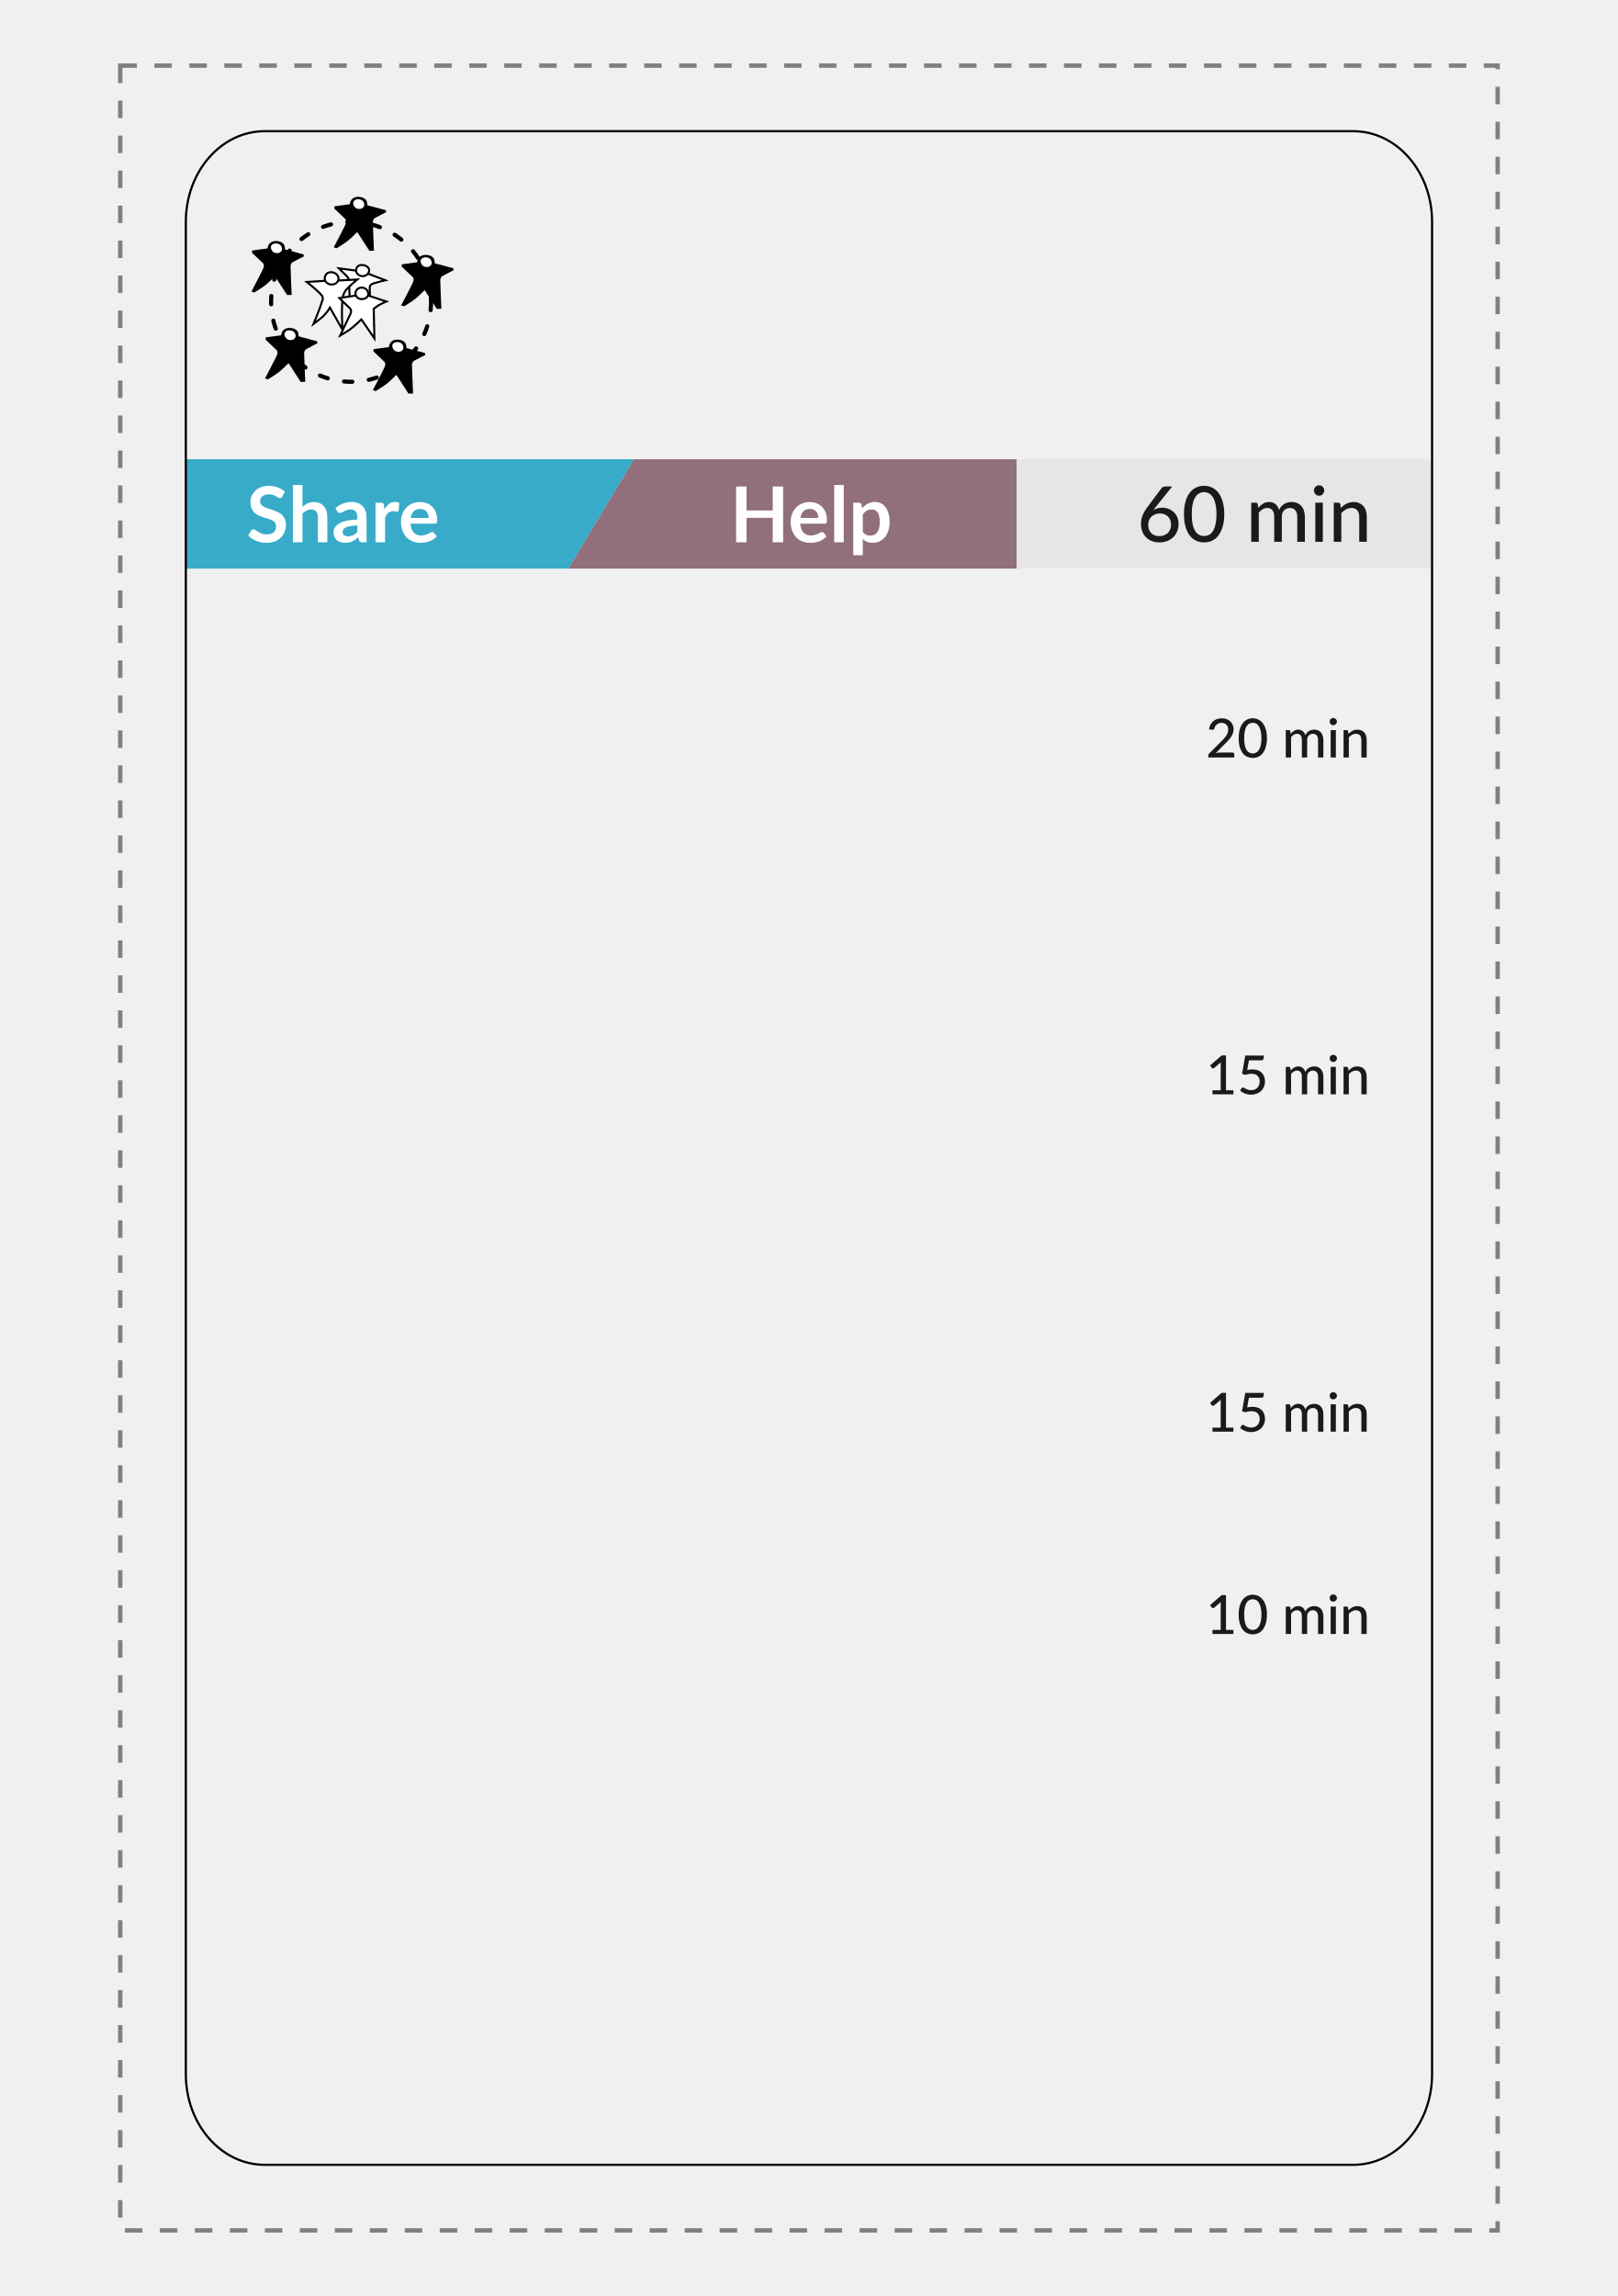
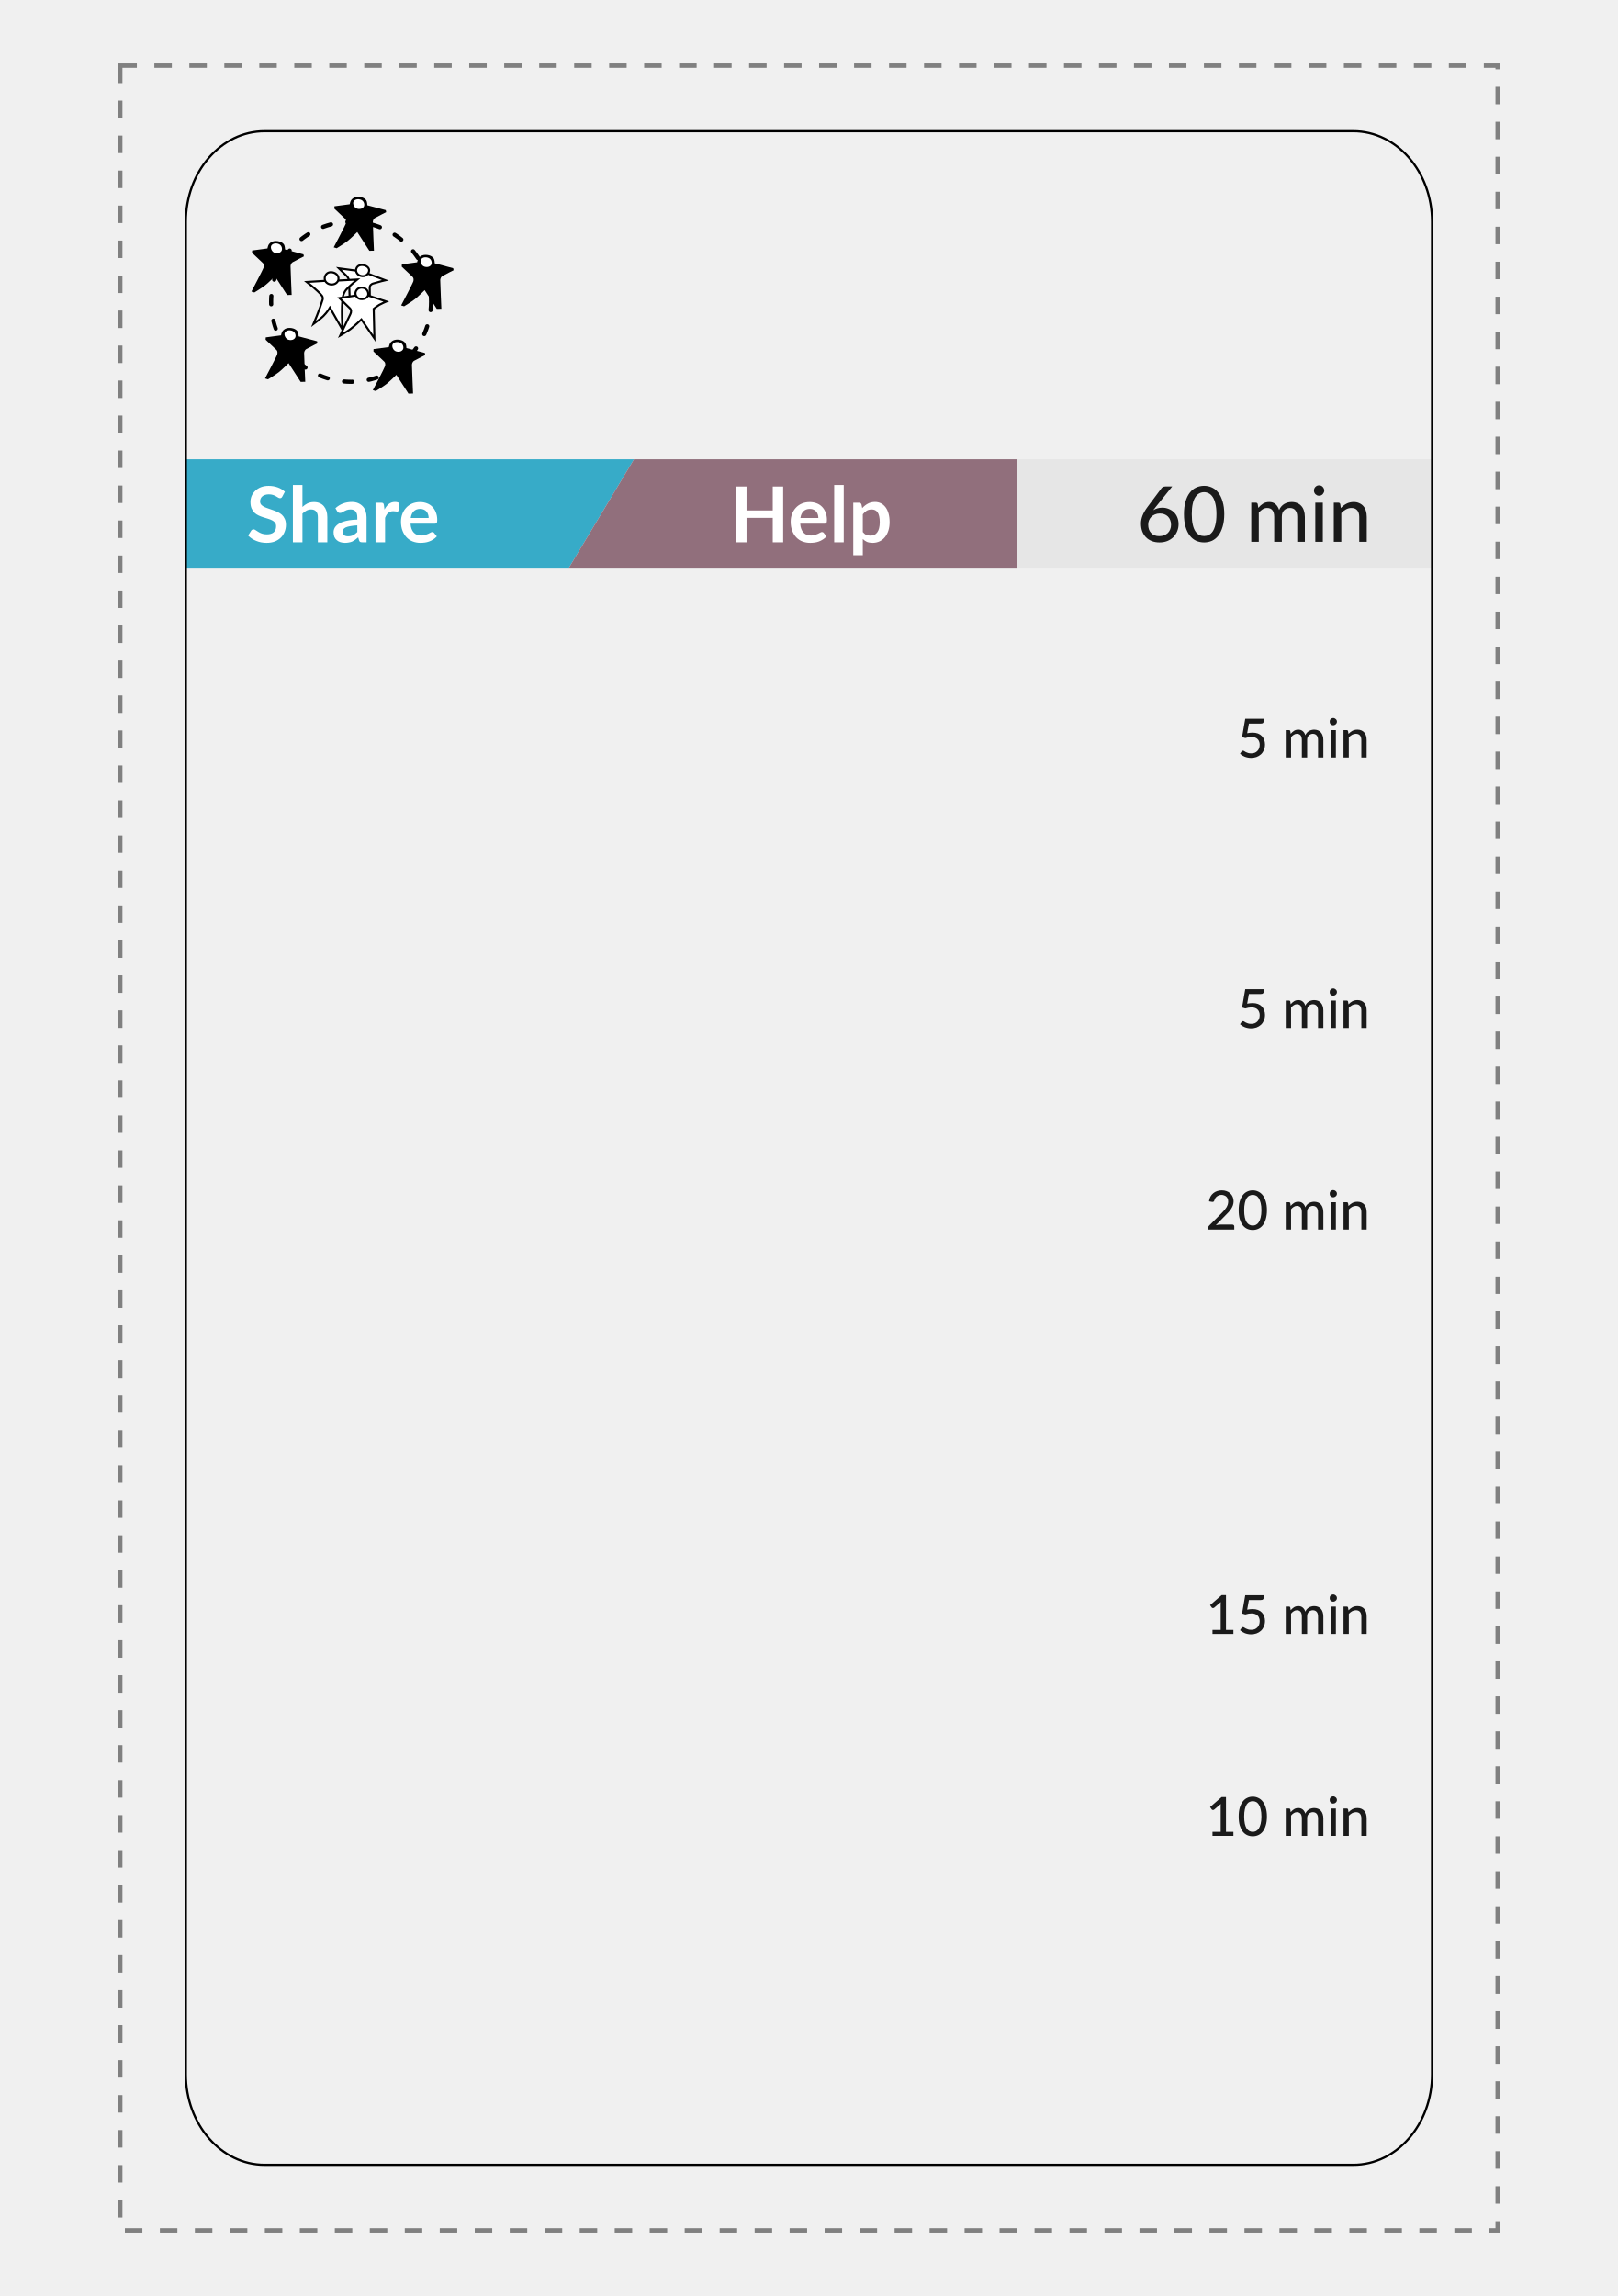
<svg xmlns="http://www.w3.org/2000/svg" xmlns:xlink="http://www.w3.org/1999/xlink" width="74mm" height="105mm" viewBox="0 0 262.205 372.047" id="svg2" version="1.1" enable-background="new">
  <defs id="defs4" />
  <g id="layer1" transform="translate(0,-680.315)" style="display:inline">
    <path style="fill:none;fill-rule:evenodd;stroke:#808080;stroke-width:0.709;stroke-linecap:butt;stroke-linejoin:miter;stroke-miterlimit:4;stroke-dasharray:2.835, 2.835;stroke-dashoffset:0;stroke-opacity:1" d="m 19.488,690.945 0,350.787 223.228,0 0,-350.787 z" id="path3350" transform="translate(4.3385302e-7,8.6660179e-6)" />
  </g>
  <g id="layer2" style="display:inline">
    <path style="fill:none;fill-opacity:1;stroke:none;stroke-width:0.709;stroke-miterlimit:4;stroke-dasharray:2.835, 2.835;stroke-dashoffset:0;stroke-opacity:1" d="m 42.884,21.259 c -7.071,0 -12.766,6.545 -12.766,14.674 l 0,38.477 201.969,0 0,-38.477 c 0,-8.129 -5.692,-14.674 -12.764,-14.674 l -176.439,0 z" id="rect4195-3" />
  </g>
  <g id="layer8" style="display:inline">
    <path style="display:inline;fill:#37abc8;fill-rule:evenodd;stroke:#000000;stroke-width:0;stroke-linecap:butt;stroke-linejoin:miter;stroke-miterlimit:4;stroke-dasharray:none;stroke-opacity:1" d="m 30.118,74.415 0,17.72 62.008,0 10.63,-17.72 z" id="path4215" />
    <text xml:space="preserve" style="font-style:normal;font-weight:normal;font-size:11.25px;line-height:125%;font-family:sans-serif;letter-spacing:0px;word-spacing:0px;display:inline;fill:#000000;fill-opacity:1;stroke:none;stroke-width:1px;stroke-linecap:butt;stroke-linejoin:miter;stroke-opacity:1" x="39.935" y="87.871" id="text4180-3">
      <tspan id="tspan4182-6" x="39.935" y="87.871" style="font-style:normal;font-variant:normal;font-weight:bold;font-stretch:normal;font-size:12.5px;font-family:Lato;-inkscape-font-specification:'Lato Bold';fill:#ffffff">Share</tspan>
    </text>
    <rect y="74.419" x="164.764" height="17.717" width="67.323" id="rect4191-7" style="display:inline;fill:#e6e6e6;fill-opacity:1;stroke:none;stroke-width:1;stroke-miterlimit:4;stroke-dasharray:none;stroke-dashoffset:0;stroke-opacity:1" />
    <text xml:space="preserve" style="font-style:normal;font-weight:normal;font-size:12.5px;line-height:125%;font-family:sans-serif;letter-spacing:0px;word-spacing:0px;display:inline;fill:#1a1a1a;fill-opacity:1;stroke:none;stroke-width:1px;stroke-linecap:butt;stroke-linejoin:miter;stroke-opacity:1" x="184.268" y="87.799" id="text4193-5">
      <tspan id="tspan4195-3" x="184.268" y="87.799" style="font-style:normal;font-variant:normal;font-weight:500;font-stretch:normal;font-size:12.5px;font-family:Lato;-inkscape-font-specification:'Lato Medium';fill:#1a1a1a">60 min</tspan>
    </text>
    <path id="path4217" d="m 164.756,92.136 0,-17.72 -62.008,0 -10.63,17.72 z" style="display:inline;fill:#916f7c;fill-opacity:1;fill-rule:evenodd;stroke:#000000;stroke-width:0;stroke-linecap:butt;stroke-linejoin:miter;stroke-miterlimit:4;stroke-dasharray:none;stroke-opacity:1" />
    <text id="text4197" y="87.871" x="118.298" style="font-style:normal;font-weight:normal;font-size:11.25px;line-height:125%;font-family:sans-serif;letter-spacing:0px;word-spacing:0px;display:inline;fill:#000000;fill-opacity:1;stroke:none;stroke-width:1px;stroke-linecap:butt;stroke-linejoin:miter;stroke-opacity:1" xml:space="preserve">
      <tspan style="font-style:normal;font-variant:normal;font-weight:bold;font-stretch:normal;font-size:12.5px;font-family:Lato;-inkscape-font-specification:'Lato Bold';fill:#ffffff" y="87.871" x="118.298" id="tspan4199">Help</tspan>
    </text>
  </g>
  <g id="layer7">
    <path style="fill:none;fill-rule:evenodd;stroke:none;stroke-width:1px;stroke-linecap:butt;stroke-linejoin:miter;stroke-opacity:1" d="m 99.213,31.89 0,31.89 122.244,0 0,-31.89 z" id="path4300" />
    <flowRoot xml:space="preserve" style="font-style:normal;font-weight:normal;font-size:12.5px;line-height:125%;font-family:sans-serif;text-align:end;letter-spacing:0px;word-spacing:0px;text-anchor:end;fill:#000000;fill-opacity:1;stroke:none;stroke-width:1px;stroke-linecap:butt;stroke-linejoin:miter;stroke-opacity:1" id="flowRoot4271" transform="translate(0,-2.074175)">
      <flowRegion id="flowRegion4273">
        <use x="0" y="0" xlink:href="#path4300" id="use4275" width="100%" height="100%" />
      </flowRegion>
      <flowPara style="font-style:normal;font-variant:normal;font-weight:bold;font-stretch:normal;font-size:13.375px;font-family:Roboto;-inkscape-font-specification:'Roboto Bold';text-align:end;text-anchor:end" id="flowPara4277">Social Network Webbing</flowPara>
    </flowRoot>
  </g>
  <g id="layer6" style="display:inline">
    <path style="fill:none;fill-rule:evenodd;stroke:none;stroke-width:1px;stroke-linecap:butt;stroke-linejoin:miter;stroke-opacity:1" d="m 40.748,31.89 0,31.89 53.15,0 0,-31.89 z" id="path4213" />
    <g transform="matrix(0.7057927,0,0,0.7057927,-129.6324,-102.6112)" style="display:inline" id="layer25">
      <g id="g4871">
        <circle style="opacity:1;fill:none;fill-opacity:1;stroke:#000000;stroke-width:0.952;stroke-linecap:round;stroke-miterlimit:4;stroke-dasharray:1.904, 3.808;stroke-dashoffset:0;stroke-opacity:1" id="path4776" cx="264.286" cy="214.676" r="18.362" />
        <path style="fill:#000000;fill-opacity:1;stroke:none;stroke-width:0.265px;stroke-linecap:butt;stroke-linejoin:miter;stroke-opacity:1" d="m 244.689,222.841 3.508,-0.468 c 0,0 0.133,-0.668 0.327,-0.935 0.213,-0.292 0.522,-0.542 0.865,-0.655 0.526,-0.172 1.134,-0.148 1.66,0.023 0.372,0.121 0.744,0.351 0.959,0.678 0.21,0.32 0.234,1.123 0.234,1.123 l 4.233,1.123 0.093,0.468 c 0,0 -1.556,0.771 -2.549,1.321 -0.396,0.219 -0.516,0.709 -0.514,0.947 0.004,0.737 0.257,6.572 0.257,6.572 l -1.052,0.023 -2.783,-4.303 c 0,0 -1.428,1.434 -2.222,2.058 -0.787,0.619 -2.502,1.66 -2.502,1.66 l -0.678,-0.21 c 0,0 2.68,-5.062 2.806,-5.543 0.084,-0.321 0.075,-0.752 -0.164,-0.982 -0.539,-0.521 -2.502,-2.362 -2.502,-2.362 z" id="path4778" />
        <path style="fill:#ffffff;fill-opacity:1;stroke:none;stroke-width:0.265px;stroke-linecap:butt;stroke-linejoin:miter;stroke-opacity:1" d="m 249.072,222.531 c -0.086,-0.244 -0.116,-0.546 0,-0.777 0.12,-0.239 0.387,-0.408 0.645,-0.48 0.374,-0.103 0.81,-0.055 1.158,0.116 0.245,0.12 0.457,0.344 0.562,0.595 0.113,0.27 0.151,0.609 0.033,0.876 -0.111,0.25 -0.367,0.446 -0.628,0.529 -0.369,0.117 -0.816,0.083 -1.158,-0.099 -0.287,-0.153 -0.504,-0.454 -0.612,-0.761 z" id="path4780" />
        <path style="fill:#000000;fill-opacity:1;stroke:none;stroke-width:0.265px;stroke-linecap:butt;stroke-linejoin:miter;stroke-opacity:1" d="m 269.443,225.53 3.508,-0.468 c 0,0 0.133,-0.668 0.327,-0.935 0.213,-0.292 0.522,-0.542 0.865,-0.655 0.526,-0.172 1.134,-0.148 1.66,0.023 0.372,0.121 0.744,0.351 0.959,0.678 0.21,0.32 0.234,1.123 0.234,1.123 l 4.233,1.123 0.093,0.468 c 0,0 -1.556,0.771 -2.549,1.321 -0.396,0.219 -0.516,0.709 -0.514,0.947 0.004,0.737 0.257,6.572 0.257,6.572 l -1.052,0.023 -2.783,-4.303 c 0,0 -1.428,1.434 -2.222,2.058 -0.787,0.619 -2.502,1.66 -2.502,1.66 l -0.678,-0.21 c 0,0 2.68,-5.062 2.806,-5.543 0.084,-0.321 0.075,-0.752 -0.164,-0.982 -0.539,-0.521 -2.502,-2.362 -2.502,-2.362 z" id="path4778-0" />
        <path style="fill:#ffffff;fill-opacity:1;stroke:none;stroke-width:0.265px;stroke-linecap:butt;stroke-linejoin:miter;stroke-opacity:1" d="m 273.826,225.221 c -0.086,-0.244 -0.116,-0.546 0,-0.777 0.12,-0.239 0.387,-0.408 0.645,-0.48 0.374,-0.103 0.81,-0.055 1.158,0.116 0.245,0.12 0.457,0.344 0.562,0.595 0.113,0.27 0.151,0.609 0.033,0.876 -0.111,0.25 -0.367,0.446 -0.628,0.529 -0.369,0.117 -0.816,0.083 -1.158,-0.099 -0.287,-0.153 -0.504,-0.454 -0.612,-0.761 z" id="path4780-7" />
        <path style="fill:#000000;fill-opacity:1;stroke:none;stroke-width:0.265px;stroke-linecap:butt;stroke-linejoin:miter;stroke-opacity:1" d="m 275.944,206.073 3.508,-0.468 c 0,0 0.133,-0.668 0.327,-0.935 0.213,-0.292 0.522,-0.542 0.865,-0.655 0.526,-0.172 1.134,-0.148 1.66,0.023 0.372,0.121 0.744,0.351 0.959,0.678 0.21,0.32 0.234,1.123 0.234,1.123 l 4.233,1.123 0.093,0.468 c 0,0 -1.556,0.771 -2.549,1.321 -0.396,0.219 -0.516,0.709 -0.514,0.947 0.004,0.737 0.257,6.572 0.257,6.572 l -1.052,0.023 -2.783,-4.303 c 0,0 -1.428,1.434 -2.222,2.058 -0.787,0.619 -2.502,1.66 -2.502,1.66 l -0.678,-0.21 c 0,0 2.68,-5.062 2.806,-5.543 0.084,-0.321 0.075,-0.752 -0.164,-0.982 -0.539,-0.521 -2.502,-2.362 -2.502,-2.362 z" id="path4778-5" />
        <path style="fill:#ffffff;fill-opacity:1;stroke:none;stroke-width:0.265px;stroke-linecap:butt;stroke-linejoin:miter;stroke-opacity:1" d="m 280.328,205.764 c -0.086,-0.244 -0.116,-0.546 0,-0.777 0.12,-0.239 0.387,-0.408 0.645,-0.48 0.374,-0.103 0.81,-0.055 1.158,0.116 0.245,0.12 0.457,0.344 0.562,0.595 0.113,0.27 0.151,0.609 0.033,0.876 -0.111,0.25 -0.367,0.446 -0.628,0.529 -0.369,0.117 -0.816,0.083 -1.158,-0.099 -0.287,-0.153 -0.504,-0.454 -0.612,-0.761 z" id="path4780-2" />
        <path style="fill:#000000;fill-opacity:1;stroke:none;stroke-width:0.265px;stroke-linecap:butt;stroke-linejoin:miter;stroke-opacity:1" d="m 260.463,192.743 3.508,-0.468 c 0,0 0.133,-0.668 0.327,-0.935 0.213,-0.292 0.522,-0.542 0.865,-0.655 0.526,-0.172 1.134,-0.148 1.66,0.023 0.372,0.121 0.744,0.351 0.959,0.678 0.21,0.32 0.234,1.123 0.234,1.123 l 4.233,1.123 0.093,0.468 c 0,0 -1.556,0.771 -2.549,1.321 -0.396,0.219 -0.516,0.709 -0.514,0.947 0.004,0.737 0.257,6.572 0.257,6.572 l -1.052,0.023 -2.783,-4.303 c 0,0 -1.428,1.434 -2.222,2.058 -0.787,0.619 -2.502,1.66 -2.502,1.66 l -0.678,-0.21 c 0,0 2.68,-5.062 2.806,-5.543 0.084,-0.321 0.075,-0.752 -0.164,-0.982 -0.539,-0.521 -2.502,-2.362 -2.502,-2.362 z" id="path4778-04" />
        <path style="fill:#ffffff;fill-opacity:1;stroke:none;stroke-width:0.265px;stroke-linecap:butt;stroke-linejoin:miter;stroke-opacity:1" d="m 264.846,192.434 c -0.086,-0.244 -0.116,-0.546 0,-0.777 0.12,-0.239 0.387,-0.408 0.645,-0.48 0.374,-0.103 0.81,-0.055 1.158,0.116 0.245,0.12 0.457,0.344 0.562,0.595 0.113,0.27 0.151,0.609 0.033,0.876 -0.111,0.25 -0.367,0.446 -0.628,0.529 -0.369,0.117 -0.816,0.083 -1.158,-0.099 -0.287,-0.153 -0.504,-0.454 -0.612,-0.761 z" id="path4780-3" />
        <path style="fill:#000000;fill-opacity:1;stroke:none;stroke-width:0.265px;stroke-linecap:butt;stroke-linejoin:miter;stroke-opacity:1" d="m 241.567,202.893 3.508,-0.468 c 0,0 0.133,-0.668 0.327,-0.935 0.213,-0.292 0.522,-0.542 0.865,-0.655 0.526,-0.172 1.134,-0.148 1.66,0.023 0.372,0.121 0.744,0.351 0.959,0.678 0.21,0.32 0.234,1.123 0.234,1.123 l 4.233,1.123 0.093,0.468 c 0,0 -1.556,0.771 -2.549,1.321 -0.396,0.219 -0.516,0.709 -0.514,0.947 0.004,0.737 0.257,6.572 0.257,6.572 l -1.052,0.023 -2.783,-4.303 c 0,0 -1.428,1.434 -2.222,2.058 -0.787,0.619 -2.502,1.66 -2.502,1.66 l -0.678,-0.21 c 0,0 2.68,-5.062 2.806,-5.543 0.084,-0.321 0.075,-0.752 -0.164,-0.982 -0.539,-0.521 -2.502,-2.362 -2.502,-2.362 z" id="path4778-2" />
        <path style="fill:#ffffff;fill-opacity:1;stroke:none;stroke-width:0.265px;stroke-linecap:butt;stroke-linejoin:miter;stroke-opacity:1" d="m 245.95,202.583 c -0.086,-0.244 -0.116,-0.546 0,-0.777 0.12,-0.239 0.387,-0.408 0.645,-0.48 0.374,-0.103 0.81,-0.055 1.158,0.116 0.245,0.12 0.457,0.344 0.562,0.595 0.113,0.27 0.151,0.609 0.033,0.876 -0.111,0.25 -0.367,0.446 -0.628,0.529 -0.369,0.117 -0.816,0.083 -1.158,-0.099 -0.287,-0.153 -0.504,-0.454 -0.612,-0.761 z" id="path4780-8" />
        <path style="fill:#ffffff;fill-opacity:1;stroke:#000000;stroke-width:0.465;stroke-linecap:butt;stroke-linejoin:miter;stroke-miterlimit:4;stroke-dasharray:none;stroke-opacity:1" d="m 265.427,207.516 -3.952,-0.529 c 0,0 1.041,1.037 1.728,1.695 0.612,0.586 0.61,1.137 0.637,1.695 0.062,1.284 0.132,3.853 0.132,3.853 l 4.63,0.232 c 0,0 -0.005,-1.906 -0.036,-3.007 -0.016,-0.573 0.433,-0.873 0.724,-0.963 1.332,-0.413 2.866,-0.766 2.866,-0.766 l -4.001,-1.514" id="path4852" />
        <path style="fill:#ffffff;fill-opacity:1;stroke:#000000;stroke-width:0.465;stroke-linecap:butt;stroke-linejoin:miter;stroke-miterlimit:4;stroke-dasharray:none;stroke-opacity:1" d="m 265.427,207.516 c -0.024,-0.336 0.125,-0.705 0.364,-0.943 0.23,-0.229 0.585,-0.334 0.91,-0.347 0.43,-0.017 0.892,0.11 1.24,0.364 0.231,0.169 0.435,0.429 0.48,0.711 0.049,0.312 -0.071,0.66 -0.265,0.91 -0.224,0.289 -0.581,0.509 -0.943,0.562 -0.427,0.063 -0.914,-0.052 -1.257,-0.314 -0.286,-0.219 -0.503,-0.583 -0.529,-0.943 z" id="path4850" />
        <path style="fill:#ffffff;fill-opacity:1;stroke:#000000;stroke-width:0.465;stroke-linecap:butt;stroke-linejoin:miter;stroke-miterlimit:4;stroke-dasharray:none;stroke-opacity:1" d="m 258.346,209.861 -4.233,0.257 c 0,0 2.509,1.931 3.485,3.157 0.189,0.238 0.239,0.633 0.152,0.924 -0.667,2.232 -2.093,5.566 -2.093,5.566 0,0 1.724,-1.284 2.245,-1.801 0.954,-0.946 1.532,-1.953 1.532,-1.953 l 2.865,5.051 c 0,0 -0.313,-5.069 0.082,-7.46 0.091,-0.548 0.397,-1.263 0.76,-1.684 0.76,-0.881 2.572,-2.362 2.572,-2.362 l -4.397,0.234" id="path4848" />
        <path style="fill:#ffffff;fill-opacity:1;stroke:#000000;stroke-width:0.465;stroke-linecap:butt;stroke-linejoin:miter;stroke-miterlimit:4;stroke-dasharray:none;stroke-opacity:1" d="m 258.346,209.861 c -0.155,-0.324 -0.149,-0.74 -0.023,-1.076 0.126,-0.336 0.396,-0.653 0.725,-0.795 0.408,-0.176 0.918,-0.136 1.333,0.023 0.366,0.141 0.718,0.419 0.889,0.772 0.146,0.302 0.168,0.693 0.047,1.006 -0.131,0.339 -0.438,0.627 -0.772,0.772 -0.401,0.174 -0.897,0.189 -1.31,0.047 -0.366,-0.126 -0.722,-0.399 -0.889,-0.748 z" id="path4846" />
        <path style="fill:#ffffff;fill-opacity:1;stroke:#000000;stroke-width:0.465;stroke-linecap:butt;stroke-linejoin:miter;stroke-miterlimit:4;stroke-dasharray:none;stroke-opacity:1" d="m 268.18,213.217 4.198,1.391 c 0,0 -1.137,0.479 -1.637,0.772 -0.471,0.276 -1.263,0.912 -1.263,0.912 l 0.164,6.782 -2.993,-4.35 c 0,0 -1.613,1.556 -2.555,2.251 -0.703,0.519 -2.309,1.444 -2.309,1.444 0,0 1.51,-3.262 2.326,-4.899 0.253,-0.507 0.256,-1.001 -0.123,-1.377 -0.977,-0.972 -2.391,-2.33 -2.391,-2.33 l 3.8,-0.585" id="path4842" />
        <path style="fill:#ffffff;fill-opacity:1;stroke:#000000;stroke-width:0.465;stroke-linecap:butt;stroke-linejoin:miter;stroke-miterlimit:4;stroke-dasharray:none;stroke-opacity:1" d="m 267.49,213.907 c -0.415,0.18 -0.935,0.211 -1.356,0.047 -0.321,-0.125 -0.592,-0.412 -0.737,-0.725 -0.116,-0.252 -0.141,-0.565 -0.059,-0.83 0.102,-0.328 0.34,-0.644 0.643,-0.807 0.362,-0.194 0.835,-0.225 1.228,-0.105 0.34,0.103 0.656,0.357 0.83,0.666 0.175,0.312 0.255,0.725 0.14,1.064 -0.104,0.308 -0.392,0.56 -0.69,0.69 z" id="path4844" />
      </g>
    </g>
  </g>
  <g id="layer5" style="display:inline">
    <rect style="fill:none;fill-opacity:1;stroke:#000000;stroke-width:0.354;stroke-miterlimit:4;stroke-dasharray:none;stroke-dashoffset:0;stroke-opacity:1" id="rect4187" width="201.969" height="329.528" x="30.118" y="21.26" ry="14.674" rx="12.764" />
  </g>
  <g id="layer9" style="display:inline">
    <text xml:space="preserve" style="font-style:normal;font-weight:normal;font-size:12.5px;line-height:125%;font-family:sans-serif;letter-spacing:0px;word-spacing:0px;fill:#000000;fill-opacity:1;stroke:none;stroke-width:1px;stroke-linecap:butt;stroke-linejoin:miter;stroke-opacity:1" x="-62.225" y="132.692" id="text6165">
      <tspan id="tspan6167" x="-62.225" y="132.692" />
    </text>
    <path style="fill:none;fill-rule:evenodd;stroke:none;stroke-width:1px;stroke-linecap:butt;stroke-linejoin:miter;stroke-opacity:1" d="m 40.748,102.756 0,237.402 143.504,0 0,-237.402 -143.504,0" id="path4245" />
    <flowRoot xml:space="preserve" style="font-style:normal;font-weight:normal;font-size:8.75px;line-height:125%;font-family:sans-serif;letter-spacing:0px;word-spacing:0px;fill:#000000;fill-opacity:1;stroke:none;stroke-width:1px;stroke-linecap:butt;stroke-linejoin:miter;stroke-opacity:1" id="flowRoot4251">
      <flowRegion id="flowRegion4253">
        <use x="0" y="0" xlink:href="#path4245" id="use4255" width="100%" height="100%" />
      </flowRegion>
      <flowPara id="flowPara4257" style="font-style:normal;font-variant:normal;font-weight:bold;font-stretch:normal;font-family:Roboto;-inkscape-font-specification:'Roboto Bold';fill:#999999;fill-opacity:1">Steps</flowPara>
      <flowPara style="font-style:normal;font-variant:normal;font-weight:normal;font-stretch:normal;font-family:Lato;-inkscape-font-specification:Lato;fill:#1a1a1a;fill-opacity:1" id="flowPara4374">Create a legend of all the key groups in the network and assign a Post-it color or symbol for each (1-2-4-All)</flowPara>
      <flowPara style="font-style:normal;font-variant:normal;font-weight:normal;font-stretch:normal;font-family:Lato;-inkscape-font-specification:Lato;fill:#1a1a1a;fill-opacity:1" id="flowPara4367" />
      <flowPara style="font-style:normal;font-variant:normal;font-weight:normal;font-stretch:normal;font-family:Lato;-inkscape-font-specification:Lato;fill:#1a1a1a;fill-opacity:1" id="flowPara4369">Each member writes their name on a Post-it and puts it in the wall</flowPara>
      <flowPara style="font-style:normal;font-variant:normal;font-weight:normal;font-stretch:normal;font-family:Lato;-inkscape-font-specification:Lato;fill:#1a1a1a;fill-opacity:1" id="flowPara4371" />
      <flowPara style="font-style:normal;font-variant:normal;font-weight:normal;font-stretch:normal;font-family:Lato;-inkscape-font-specification:Lato;fill:#1a1a1a;fill-opacity:1" id="flowPara4375">“What people do you know that are active in this work?”</flowPara>
      <flowPara style="font-style:normal;font-variant:normal;font-weight:normal;font-stretch:normal;font-family:Lato;-inkscape-font-specification:Lato;fill:#1a1a1a;fill-opacity:1" id="flowPara4377">“Who else would you like to include in this work?”</flowPara>
      <flowPara style="font-style:normal;font-variant:normal;font-weight:normal;font-stretch:normal;font-family:Lato;-inkscape-font-specification:Lato;fill:#1a1a1a;fill-opacity:1" id="flowPara4393">Create a spider-web-like map</flowPara>
      <flowPara style="font-style:normal;font-variant:normal;font-weight:normal;font-stretch:normal;font-family:Lato;-inkscape-font-specification:Lato;fill:#1a1a1a;fill-opacity:1" id="flowPara4379" />
      <flowPara style="font-style:normal;font-variant:normal;font-weight:normal;font-stretch:normal;font-family:Lato;-inkscape-font-specification:Lato;fill:#1a1a1a;fill-opacity:1" id="flowPara4381">Draw connecting lines to illustrate influencing patterns</flowPara>
      <flowPara style="font-style:normal;font-variant:normal;font-weight:normal;font-stretch:normal;font-family:Lato;-inkscape-font-specification:Lato;fill:#1a1a1a;fill-opacity:1" id="flowPara4389" />
      <flowPara style="font-style:normal;font-variant:normal;font-weight:normal;font-stretch:normal;font-family:Lato;-inkscape-font-specification:Lato;fill:#1a1a1a;fill-opacity:1" id="flowPara4385">Devise strategies to strengthen the network</flowPara>
      <flowPara style="font-style:normal;font-variant:normal;font-weight:normal;font-stretch:normal;font-family:Lato;-inkscape-font-specification:Lato;fill:#1a1a1a;fill-opacity:1" id="flowPara4360" />
    </flowRoot>
    <text xml:space="preserve" style="font-style:normal;font-weight:normal;font-size:8.75px;line-height:125%;font-family:sans-serif;letter-spacing:0px;word-spacing:0px;fill:#000000;fill-opacity:1;stroke:none;stroke-width:1px;stroke-linecap:butt;stroke-linejoin:miter;stroke-opacity:1" x="93.898" y="183.547" id="text4267">
      <tspan id="tspan4269" x="93.898" y="183.547" />
    </text>
  </g>
  <g id="layer4" style="display:inline">
-     <text id="text4227" y="122.749" x="195.421" style="font-style:normal;font-weight:normal;font-size:8.75px;line-height:125%;font-family:sans-serif;letter-spacing:0px;word-spacing:0px;fill:#1a1a1a;fill-opacity:1;stroke:none;stroke-width:1px;stroke-linecap:butt;stroke-linejoin:miter;stroke-opacity:1" xml:space="preserve">
-       <tspan style="font-style:normal;font-variant:normal;font-weight:500;font-stretch:normal;font-family:Lato;-inkscape-font-specification:'Lato Medium';fill:#1a1a1a" y="122.749" x="195.421" id="tspan4229">20 min</tspan>
+     <text id="text4227" y="122.749" x="200.497" style="font-style:normal;font-weight:normal;font-size:8.75px;line-height:125%;font-family:sans-serif;letter-spacing:0px;word-spacing:0px;fill:#1a1a1a;fill-opacity:1;stroke:none;stroke-width:1px;stroke-linecap:butt;stroke-linejoin:miter;stroke-opacity:1" xml:space="preserve">
+       <tspan style="font-style:normal;font-variant:normal;font-weight:500;font-stretch:normal;font-family:Lato;-inkscape-font-specification:'Lato Medium';fill:#1a1a1a" y="122.749" x="200.497" id="tspan4229">5 min</tspan>
    </text>
-     <text id="text4231" y="177.322" x="195.421" style="font-style:normal;font-weight:normal;font-size:8.75px;line-height:125%;font-family:sans-serif;letter-spacing:0px;word-spacing:0px;fill:#1a1a1a;fill-opacity:1;stroke:none;stroke-width:1px;stroke-linecap:butt;stroke-linejoin:miter;stroke-opacity:1" xml:space="preserve">
-       <tspan style="font-style:normal;font-variant:normal;font-weight:500;font-stretch:normal;font-family:Lato;-inkscape-font-specification:'Lato Medium';fill:#1a1a1a" y="177.322" x="195.421" id="tspan4233">15 min</tspan>
+     <text id="text4231" y="166.572" x="200.497" style="font-style:normal;font-weight:normal;font-size:8.75px;line-height:125%;font-family:sans-serif;letter-spacing:0px;word-spacing:0px;fill:#1a1a1a;fill-opacity:1;stroke:none;stroke-width:1px;stroke-linecap:butt;stroke-linejoin:miter;stroke-opacity:1" xml:space="preserve">
+       <tspan style="font-style:normal;font-variant:normal;font-weight:500;font-stretch:normal;font-family:Lato;-inkscape-font-specification:'Lato Medium';fill:#1a1a1a" y="166.572" x="200.497" id="tspan4233">5 min</tspan>
    </text>
    <path style="fill:none;fill-rule:evenodd;stroke:none;stroke-width:1px;stroke-linecap:butt;stroke-linejoin:miter;stroke-opacity:1" d="m 194.882,102.756 0,237.402 26.575,0 0,-237.402 z" id="path4239" />
-     <text xml:space="preserve" style="font-style:normal;font-weight:normal;font-size:8.75px;line-height:125%;font-family:sans-serif;letter-spacing:0px;word-spacing:0px;fill:#1a1a1a;fill-opacity:1;stroke:none;stroke-width:1px;stroke-linecap:butt;stroke-linejoin:miter;stroke-opacity:1" x="195.421" y="231.993" id="text4424">
-       <tspan id="tspan4426" x="195.421" y="231.993" style="font-style:normal;font-variant:normal;font-weight:500;font-stretch:normal;font-family:Lato;-inkscape-font-specification:'Lato Medium';fill:#1a1a1a">15 min</tspan>
+     <text xml:space="preserve" style="font-style:normal;font-weight:normal;font-size:8.75px;line-height:125%;font-family:sans-serif;letter-spacing:0px;word-spacing:0px;fill:#1a1a1a;fill-opacity:1;stroke:none;stroke-width:1px;stroke-linecap:butt;stroke-linejoin:miter;stroke-opacity:1" x="195.421" y="199.243" id="text4424">
+       <tspan id="tspan4426" x="195.421" y="199.243" style="font-style:normal;font-variant:normal;font-weight:500;font-stretch:normal;font-family:Lato;-inkscape-font-specification:'Lato Medium';fill:#1a1a1a">20 min</tspan>
    </text>
    <text id="text4428" y="264.77" x="195.421" style="font-style:normal;font-weight:normal;font-size:8.75px;line-height:125%;font-family:sans-serif;letter-spacing:0px;word-spacing:0px;fill:#1a1a1a;fill-opacity:1;stroke:none;stroke-width:1px;stroke-linecap:butt;stroke-linejoin:miter;stroke-opacity:1" xml:space="preserve">
-       <tspan style="font-style:normal;font-variant:normal;font-weight:500;font-stretch:normal;font-family:Lato;-inkscape-font-specification:'Lato Medium';fill:#1a1a1a" y="264.77" x="195.421" id="tspan4430">10 min</tspan>
+       <tspan style="font-style:normal;font-variant:normal;font-weight:500;font-stretch:normal;font-family:Lato;-inkscape-font-specification:'Lato Medium';fill:#1a1a1a" y="264.77" x="195.421" id="tspan4430">15 min</tspan>
+     </text>
+     <text xml:space="preserve" style="font-style:normal;font-weight:normal;font-size:8.75px;line-height:125%;font-family:sans-serif;letter-spacing:0px;word-spacing:0px;fill:#1a1a1a;fill-opacity:1;stroke:none;stroke-width:1px;stroke-linecap:butt;stroke-linejoin:miter;stroke-opacity:1" x="195.421" y="297.493" id="text4240">
+       <tspan id="tspan4242" x="195.421" y="297.493" style="font-style:normal;font-variant:normal;font-weight:500;font-stretch:normal;font-family:Lato;-inkscape-font-specification:'Lato Medium';fill:#1a1a1a">10 min</tspan>
    </text>
  </g>
  <g id="layer10" style="display:inline">
    <path style="fill:none;fill-rule:evenodd;stroke:none;stroke-width:1px;stroke-linecap:butt;stroke-linejoin:miter;stroke-opacity:1" d="m 40.748,269.282 0,70.876 180.709,0 0,-70.876 z" id="path4343" />
    <flowRoot xml:space="preserve" style="font-style:normal;font-weight:normal;font-size:8.75px;line-height:125%;font-family:sans-serif;letter-spacing:0px;word-spacing:0px;fill:#000000;fill-opacity:1;stroke:none;stroke-width:1px;stroke-linecap:butt;stroke-linejoin:miter;stroke-opacity:1" id="flowRoot4351" transform="translate(0,49.40625)">
      <flowRegion id="flowRegion4353">
        <use x="0" y="0" xlink:href="#path4343" id="use4355" width="100%" height="100%" />
      </flowRegion>
      <flowPara id="flowPara4357" style="font-style:normal;font-variant:normal;font-weight:bold;font-stretch:normal;font-family:Roboto;-inkscape-font-specification:'Roboto Bold';fill:#999999;fill-opacity:1">String With</flowPara>
      <flowPara id="flowPara4359" style="font-style:normal;font-variant:normal;font-weight:normal;font-stretch:normal;font-family:Lato;-inkscape-font-specification:Lato;fill:#1a1a1a">15% Solutions, Design StoryBoards, 1-2-4-All</flowPara>
    </flowRoot>
    <text xml:space="preserve" style="font-style:normal;font-weight:normal;font-size:8.75px;line-height:125%;font-family:sans-serif;letter-spacing:0px;word-spacing:0px;fill:#000000;fill-opacity:1;stroke:none;stroke-width:1px;stroke-linecap:butt;stroke-linejoin:miter;stroke-opacity:1" x="-129.401" y="187.139" id="text4392">
      <tspan id="tspan4394" x="-129.401" y="187.139" />
    </text>
  </g>
  <text xml:space="preserve" style="font-style:normal;font-weight:normal;font-size:8.75px;line-height:125%;font-family:sans-serif;letter-spacing:0px;word-spacing:0px;fill:#000000;fill-opacity:1;stroke:none;stroke-width:1px;stroke-linecap:butt;stroke-linejoin:miter;stroke-opacity:1" x="293.096" y="257.142" id="text4321">
    <tspan id="tspan4323" x="293.096" y="257.142" />
  </text>
</svg>
